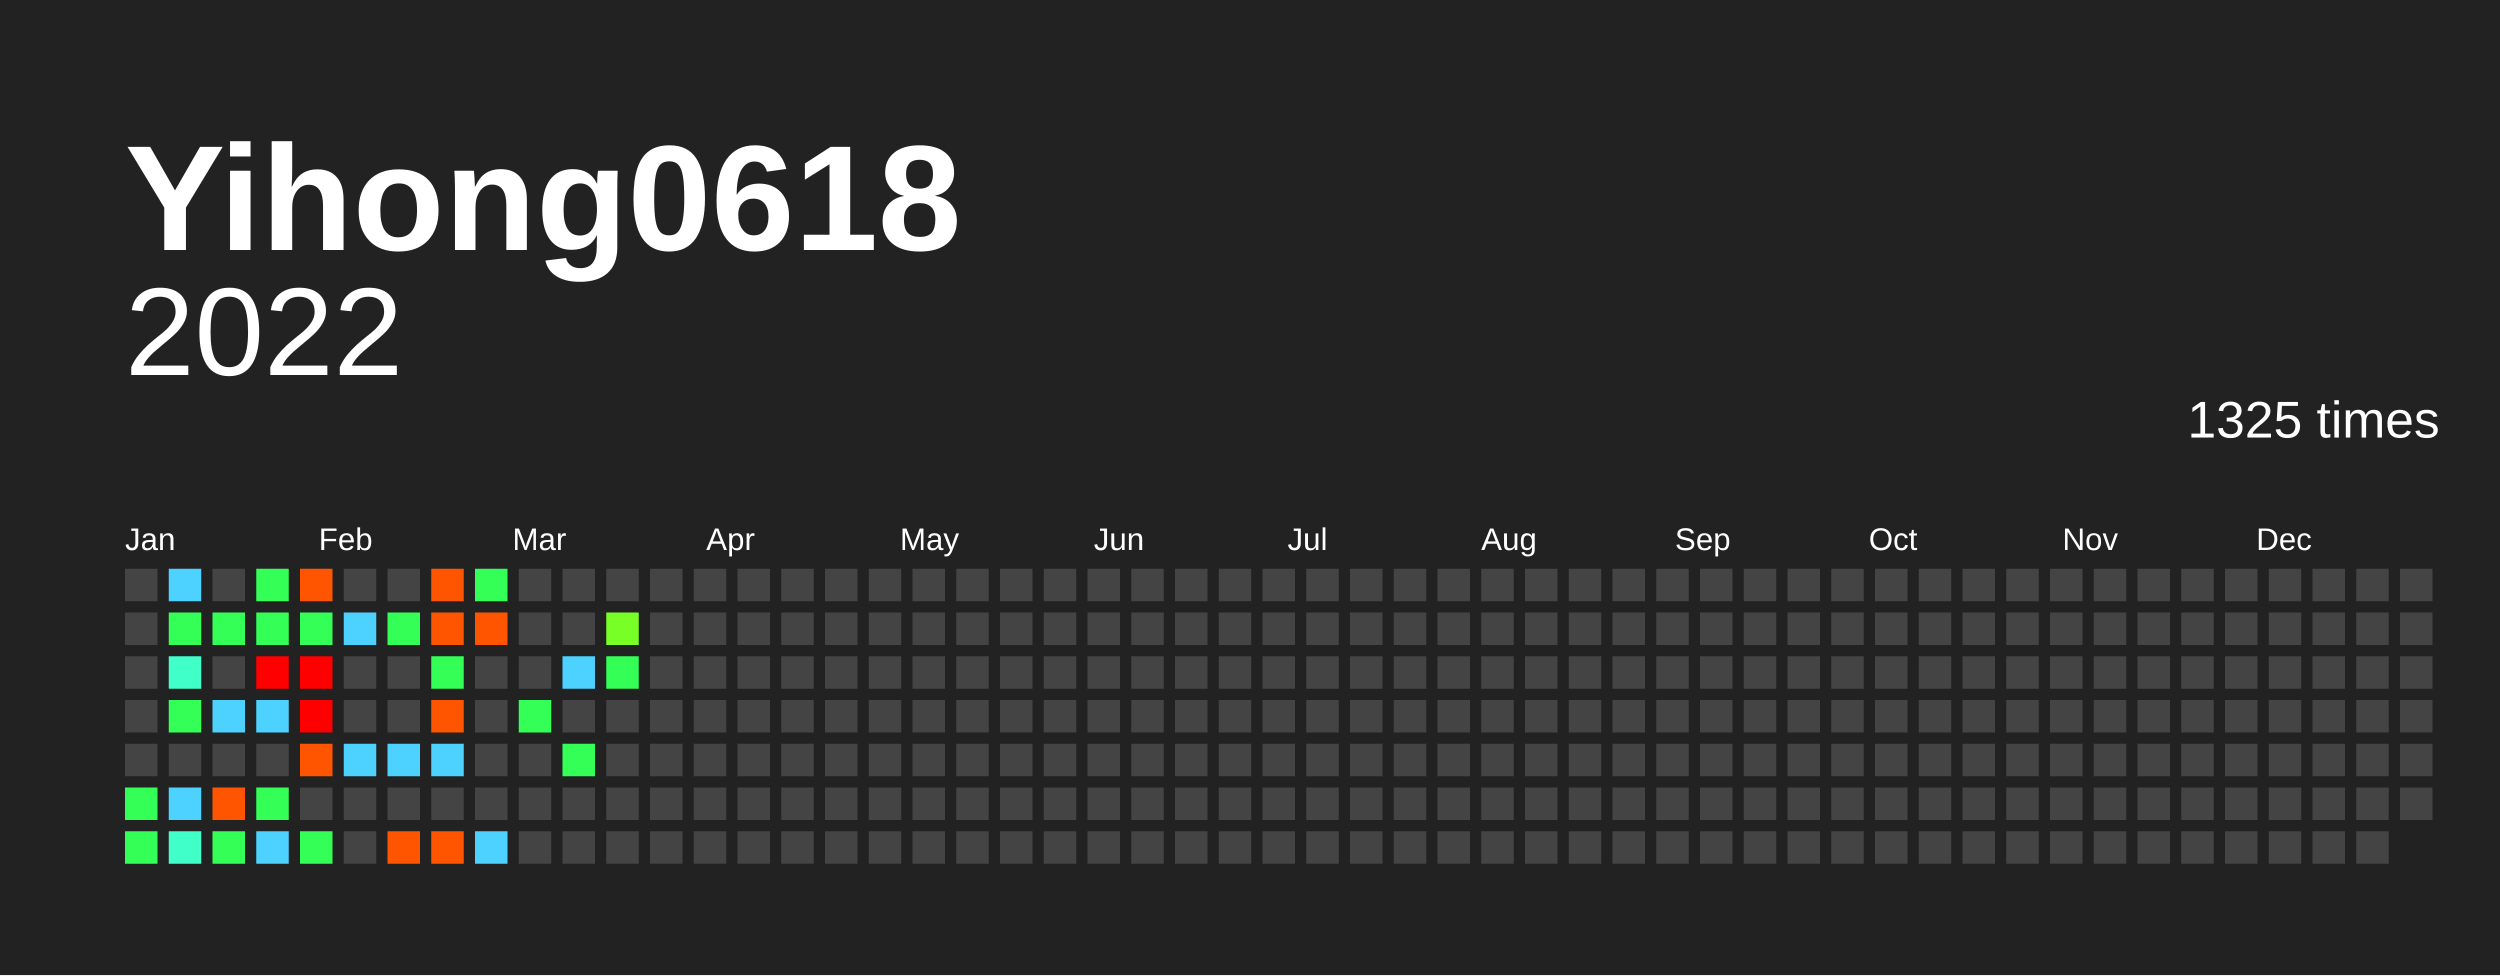
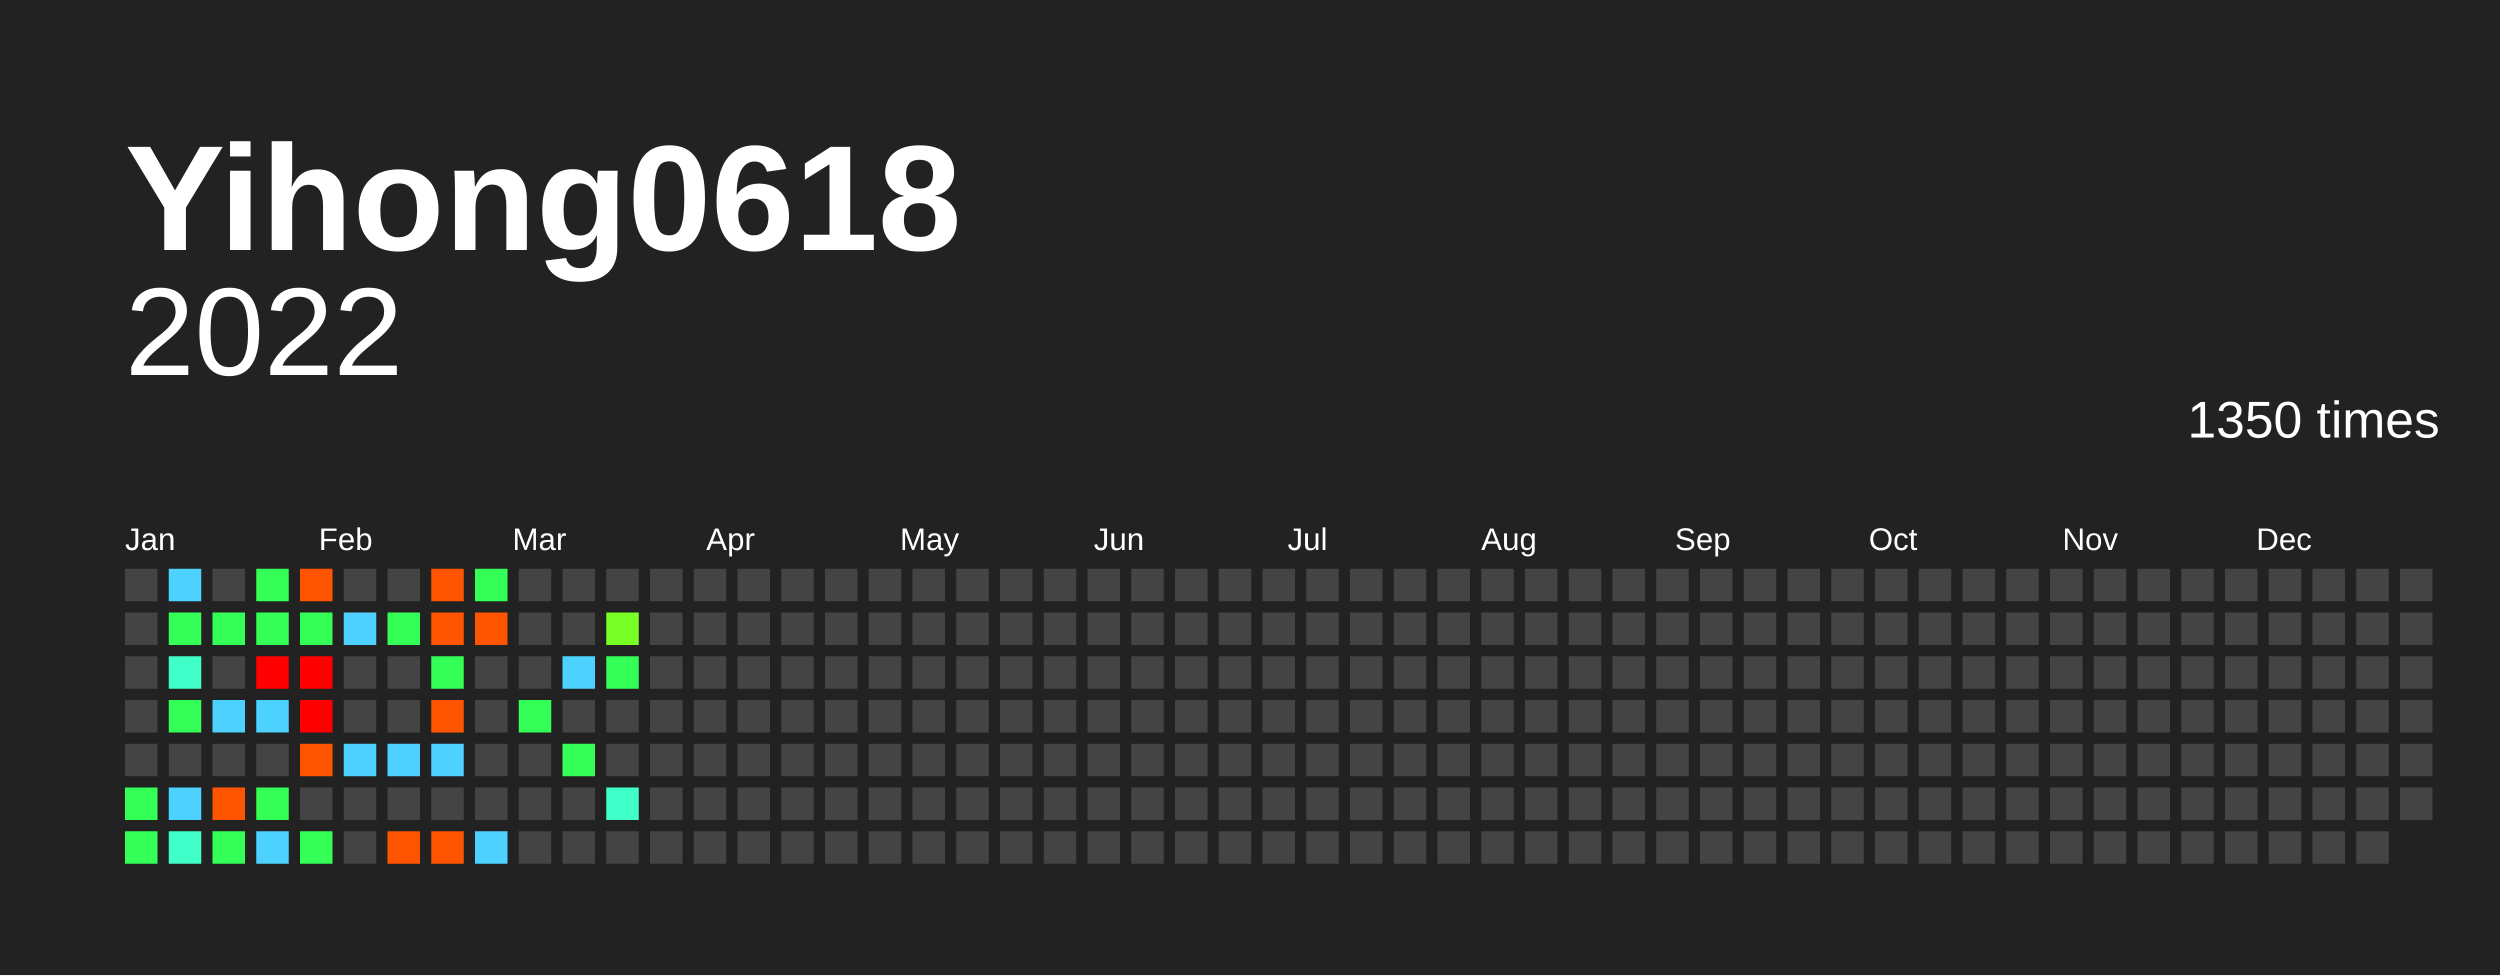
<svg xmlns="http://www.w3.org/2000/svg" baseProfile="full" height="78mm" version="1.1" viewBox="0,0,200,78" width="200mm">
  <defs />
  <rect fill="#222222" height="78" width="200" x="0" y="0" />
  <text fill="#FFFFFF" style="font-size:12px; font-family:Arial; font-weight:bold;" x="10" y="20">Yihong0618</text>
  <text alignment-baseline="hanging" fill="#FFFFFF" style="font-size:10.0px; font-family:Arial;" x="10" y="30">2022</text>
-   <text alignment-baseline="hanging" fill="#FFFFFF" style="font-size:4.125px; font-family:Arial;" x="175" y="35">1325 times</text>
+   <text alignment-baseline="hanging" fill="#FFFFFF" style="font-size:4.125px; font-family:Arial;" x="175" y="35">1350 times</text>
  <text fill="#FFFFFF" style="font-size:2.5px; font-family:Arial" x="10.0" y="44">Jan</text>
  <text fill="#FFFFFF" style="font-size:2.5px; font-family:Arial" x="25.5" y="44">Feb</text>
  <text fill="#FFFFFF" style="font-size:2.5px; font-family:Arial" x="41.0" y="44">Mar</text>
  <text fill="#FFFFFF" style="font-size:2.5px; font-family:Arial" x="56.5" y="44">Apr</text>
  <text fill="#FFFFFF" style="font-size:2.5px; font-family:Arial" x="72.0" y="44">May</text>
  <text fill="#FFFFFF" style="font-size:2.5px; font-family:Arial" x="87.5" y="44">Jun</text>
  <text fill="#FFFFFF" style="font-size:2.5px; font-family:Arial" x="103.0" y="44">Jul</text>
  <text fill="#FFFFFF" style="font-size:2.5px; font-family:Arial" x="118.5" y="44">Aug</text>
  <text fill="#FFFFFF" style="font-size:2.5px; font-family:Arial" x="134.0" y="44">Sep</text>
  <text fill="#FFFFFF" style="font-size:2.5px; font-family:Arial" x="149.5" y="44">Oct</text>
  <text fill="#FFFFFF" style="font-size:2.5px; font-family:Arial" x="165.0" y="44">Nov</text>
  <text fill="#FFFFFF" style="font-size:2.5px; font-family:Arial" x="180.5" y="44">Dec</text>
  <rect fill="#444444" height="2.6" width="2.6" x="10.0" y="45.5" />
  <rect fill="#444444" height="2.6" width="2.6" x="10.0" y="49.0" />
  <rect fill="#444444" height="2.6" width="2.6" x="10.0" y="52.5" />
  <rect fill="#444444" height="2.6" width="2.6" x="10.0" y="56.0" />
  <rect fill="#444444" height="2.6" width="2.6" x="10.0" y="59.5" />
  <rect fill="#33ff56" height="2.6" width="2.6" x="10.0" y="63.0" />
  <rect fill="#33ff56" height="2.6" width="2.6" x="10.0" y="66.5" />
  <rect fill="#4dd2ff" height="2.6" width="2.6" x="13.5" y="45.5" />
  <rect fill="#33ff56" height="2.6" width="2.6" x="13.5" y="49.0" />
  <rect fill="#40ffc8" height="2.6" width="2.6" x="13.5" y="52.5" />
  <rect fill="#33ff56" height="2.6" width="2.6" x="13.5" y="56.0" />
  <rect fill="#444444" height="2.6" width="2.6" x="13.5" y="59.5" />
  <rect fill="#4dd2ff" height="2.6" width="2.6" x="13.5" y="63.0" />
  <rect fill="#40ffc8" height="2.6" width="2.6" x="13.5" y="66.5" />
  <rect fill="#444444" height="2.6" width="2.6" x="17.0" y="45.5" />
  <rect fill="#33ff56" height="2.6" width="2.6" x="17.0" y="49.0" />
  <rect fill="#444444" height="2.6" width="2.6" x="17.0" y="52.5" />
  <rect fill="#4dd2ff" height="2.6" width="2.6" x="17.0" y="56.0" />
  <rect fill="#444444" height="2.6" width="2.6" x="17.0" y="59.5" />
  <rect fill="#ff5500" height="2.6" width="2.6" x="17.0" y="63.0" />
  <rect fill="#33ff56" height="2.6" width="2.6" x="17.0" y="66.5" />
  <rect fill="#33ff56" height="2.6" width="2.6" x="20.5" y="45.5" />
  <rect fill="#33ff56" height="2.6" width="2.6" x="20.5" y="49.0" />
  <rect fill="red" height="2.6" width="2.6" x="20.5" y="52.5" />
  <rect fill="#4dd2ff" height="2.6" width="2.6" x="20.5" y="56.0" />
  <rect fill="#444444" height="2.6" width="2.6" x="20.5" y="59.5" />
  <rect fill="#33ff56" height="2.6" width="2.6" x="20.5" y="63.0" />
  <rect fill="#4dd2ff" height="2.6" width="2.6" x="20.5" y="66.5" />
  <rect fill="#ff5500" height="2.6" width="2.6" x="24.0" y="45.5" />
  <rect fill="#33ff56" height="2.6" width="2.6" x="24.0" y="49.0" />
  <rect fill="red" height="2.6" width="2.6" x="24.0" y="52.5" />
  <rect fill="red" height="2.6" width="2.6" x="24.0" y="56.0" />
  <rect fill="#ff5500" height="2.6" width="2.6" x="24.0" y="59.5" />
  <rect fill="#444444" height="2.6" width="2.6" x="24.0" y="63.0" />
  <rect fill="#33ff56" height="2.6" width="2.6" x="24.0" y="66.5" />
  <rect fill="#444444" height="2.6" width="2.6" x="27.5" y="45.5" />
  <rect fill="#4dd2ff" height="2.6" width="2.6" x="27.5" y="49.0" />
  <rect fill="#444444" height="2.6" width="2.6" x="27.5" y="52.5" />
  <rect fill="#444444" height="2.6" width="2.6" x="27.5" y="56.0" />
  <rect fill="#4dd2ff" height="2.6" width="2.6" x="27.5" y="59.5" />
  <rect fill="#444444" height="2.6" width="2.6" x="27.5" y="63.0" />
  <rect fill="#444444" height="2.6" width="2.6" x="27.5" y="66.5" />
  <rect fill="#444444" height="2.6" width="2.6" x="31.0" y="45.5" />
  <rect fill="#33ff56" height="2.6" width="2.6" x="31.0" y="49.0" />
  <rect fill="#444444" height="2.6" width="2.6" x="31.0" y="52.5" />
  <rect fill="#444444" height="2.6" width="2.6" x="31.0" y="56.0" />
  <rect fill="#4dd2ff" height="2.6" width="2.6" x="31.0" y="59.5" />
  <rect fill="#444444" height="2.6" width="2.6" x="31.0" y="63.0" />
  <rect fill="#ff5500" height="2.6" width="2.6" x="31.0" y="66.5" />
  <rect fill="#ff5500" height="2.6" width="2.6" x="34.5" y="45.5" />
  <rect fill="#ff5500" height="2.6" width="2.6" x="34.5" y="49.0" />
  <rect fill="#33ff56" height="2.6" width="2.6" x="34.5" y="52.5" />
  <rect fill="#ff5500" height="2.6" width="2.6" x="34.5" y="56.0" />
  <rect fill="#4dd2ff" height="2.6" width="2.6" x="34.5" y="59.5" />
  <rect fill="#444444" height="2.6" width="2.6" x="34.5" y="63.0" />
  <rect fill="#ff5500" height="2.6" width="2.6" x="34.5" y="66.5" />
  <rect fill="#33ff56" height="2.6" width="2.6" x="38.0" y="45.5" />
  <rect fill="#ff5500" height="2.6" width="2.6" x="38.0" y="49.0" />
  <rect fill="#444444" height="2.6" width="2.6" x="38.0" y="52.5" />
  <rect fill="#444444" height="2.6" width="2.6" x="38.0" y="56.0" />
  <rect fill="#444444" height="2.6" width="2.6" x="38.0" y="59.5" />
  <rect fill="#444444" height="2.6" width="2.6" x="38.0" y="63.0" />
  <rect fill="#4dd2ff" height="2.6" width="2.6" x="38.0" y="66.5" />
  <rect fill="#444444" height="2.6" width="2.6" x="41.5" y="45.5" />
  <rect fill="#444444" height="2.6" width="2.6" x="41.5" y="49.0" />
  <rect fill="#444444" height="2.6" width="2.6" x="41.5" y="52.5" />
  <rect fill="#33ff56" height="2.6" width="2.6" x="41.5" y="56.0" />
  <rect fill="#444444" height="2.6" width="2.6" x="41.5" y="59.5" />
  <rect fill="#444444" height="2.6" width="2.6" x="41.5" y="63.0" />
  <rect fill="#444444" height="2.6" width="2.6" x="41.5" y="66.5" />
  <rect fill="#444444" height="2.6" width="2.6" x="45.0" y="45.5" />
  <rect fill="#444444" height="2.6" width="2.6" x="45.0" y="49.0" />
  <rect fill="#4dd2ff" height="2.6" width="2.6" x="45.0" y="52.5" />
  <rect fill="#444444" height="2.6" width="2.6" x="45.0" y="56.0" />
  <rect fill="#33ff56" height="2.6" width="2.6" x="45.0" y="59.5" />
  <rect fill="#444444" height="2.6" width="2.6" x="45.0" y="63.0" />
  <rect fill="#444444" height="2.6" width="2.6" x="45.0" y="66.5" />
  <rect fill="#444444" height="2.6" width="2.6" x="48.5" y="45.5" />
  <rect fill="#77ff26" height="2.6" width="2.6" x="48.5" y="49.0" />
  <rect fill="#33ff56" height="2.6" width="2.6" x="48.5" y="52.5" />
  <rect fill="#444444" height="2.6" width="2.6" x="48.5" y="56.0" />
  <rect fill="#444444" height="2.6" width="2.6" x="48.5" y="59.5" />
-   <rect fill="#444444" height="2.6" width="2.6" x="48.5" y="63.0" />
+   <rect fill="#40ffc8" height="2.6" width="2.6" x="48.5" y="63.0" />
  <rect fill="#444444" height="2.6" width="2.6" x="48.5" y="66.5" />
  <rect fill="#444444" height="2.6" width="2.6" x="52.0" y="45.5" />
  <rect fill="#444444" height="2.6" width="2.6" x="52.0" y="49.0" />
  <rect fill="#444444" height="2.6" width="2.6" x="52.0" y="52.5" />
  <rect fill="#444444" height="2.6" width="2.6" x="52.0" y="56.0" />
  <rect fill="#444444" height="2.6" width="2.6" x="52.0" y="59.5" />
  <rect fill="#444444" height="2.6" width="2.6" x="52.0" y="63.0" />
  <rect fill="#444444" height="2.6" width="2.6" x="52.0" y="66.5" />
  <rect fill="#444444" height="2.6" width="2.6" x="55.5" y="45.5" />
  <rect fill="#444444" height="2.6" width="2.6" x="55.5" y="49.0" />
  <rect fill="#444444" height="2.6" width="2.6" x="55.5" y="52.5" />
  <rect fill="#444444" height="2.6" width="2.6" x="55.5" y="56.0" />
  <rect fill="#444444" height="2.6" width="2.6" x="55.5" y="59.5" />
  <rect fill="#444444" height="2.6" width="2.6" x="55.5" y="63.0" />
  <rect fill="#444444" height="2.6" width="2.6" x="55.5" y="66.5" />
  <rect fill="#444444" height="2.6" width="2.6" x="59.0" y="45.5" />
  <rect fill="#444444" height="2.6" width="2.6" x="59.0" y="49.0" />
  <rect fill="#444444" height="2.6" width="2.6" x="59.0" y="52.5" />
  <rect fill="#444444" height="2.6" width="2.6" x="59.0" y="56.0" />
  <rect fill="#444444" height="2.6" width="2.6" x="59.0" y="59.5" />
  <rect fill="#444444" height="2.6" width="2.6" x="59.0" y="63.0" />
  <rect fill="#444444" height="2.6" width="2.6" x="59.0" y="66.5" />
  <rect fill="#444444" height="2.6" width="2.6" x="62.5" y="45.5" />
  <rect fill="#444444" height="2.6" width="2.6" x="62.5" y="49.0" />
  <rect fill="#444444" height="2.6" width="2.6" x="62.5" y="52.5" />
  <rect fill="#444444" height="2.6" width="2.6" x="62.5" y="56.0" />
  <rect fill="#444444" height="2.6" width="2.6" x="62.5" y="59.5" />
  <rect fill="#444444" height="2.6" width="2.6" x="62.5" y="63.0" />
  <rect fill="#444444" height="2.6" width="2.6" x="62.5" y="66.5" />
  <rect fill="#444444" height="2.6" width="2.6" x="66.0" y="45.5" />
  <rect fill="#444444" height="2.6" width="2.6" x="66.0" y="49.0" />
  <rect fill="#444444" height="2.6" width="2.6" x="66.0" y="52.5" />
  <rect fill="#444444" height="2.6" width="2.6" x="66.0" y="56.0" />
  <rect fill="#444444" height="2.6" width="2.6" x="66.0" y="59.5" />
  <rect fill="#444444" height="2.6" width="2.6" x="66.0" y="63.0" />
  <rect fill="#444444" height="2.6" width="2.6" x="66.0" y="66.5" />
  <rect fill="#444444" height="2.6" width="2.6" x="69.5" y="45.5" />
  <rect fill="#444444" height="2.6" width="2.6" x="69.5" y="49.0" />
  <rect fill="#444444" height="2.6" width="2.6" x="69.5" y="52.5" />
  <rect fill="#444444" height="2.6" width="2.6" x="69.5" y="56.0" />
  <rect fill="#444444" height="2.6" width="2.6" x="69.5" y="59.5" />
  <rect fill="#444444" height="2.6" width="2.6" x="69.5" y="63.0" />
  <rect fill="#444444" height="2.6" width="2.6" x="69.5" y="66.5" />
  <rect fill="#444444" height="2.6" width="2.6" x="73.0" y="45.5" />
  <rect fill="#444444" height="2.6" width="2.6" x="73.0" y="49.0" />
  <rect fill="#444444" height="2.6" width="2.6" x="73.0" y="52.5" />
  <rect fill="#444444" height="2.6" width="2.6" x="73.0" y="56.0" />
  <rect fill="#444444" height="2.6" width="2.6" x="73.0" y="59.5" />
  <rect fill="#444444" height="2.6" width="2.6" x="73.0" y="63.0" />
  <rect fill="#444444" height="2.6" width="2.6" x="73.0" y="66.5" />
  <rect fill="#444444" height="2.6" width="2.6" x="76.5" y="45.5" />
  <rect fill="#444444" height="2.6" width="2.6" x="76.5" y="49.0" />
  <rect fill="#444444" height="2.6" width="2.6" x="76.5" y="52.5" />
  <rect fill="#444444" height="2.6" width="2.6" x="76.5" y="56.0" />
  <rect fill="#444444" height="2.6" width="2.6" x="76.5" y="59.5" />
  <rect fill="#444444" height="2.6" width="2.6" x="76.5" y="63.0" />
  <rect fill="#444444" height="2.6" width="2.6" x="76.5" y="66.5" />
  <rect fill="#444444" height="2.6" width="2.6" x="80.0" y="45.5" />
  <rect fill="#444444" height="2.6" width="2.6" x="80.0" y="49.0" />
  <rect fill="#444444" height="2.6" width="2.6" x="80.0" y="52.5" />
  <rect fill="#444444" height="2.6" width="2.6" x="80.0" y="56.0" />
  <rect fill="#444444" height="2.6" width="2.6" x="80.0" y="59.5" />
  <rect fill="#444444" height="2.6" width="2.6" x="80.0" y="63.0" />
  <rect fill="#444444" height="2.6" width="2.6" x="80.0" y="66.5" />
  <rect fill="#444444" height="2.6" width="2.6" x="83.5" y="45.5" />
  <rect fill="#444444" height="2.6" width="2.6" x="83.5" y="49.0" />
  <rect fill="#444444" height="2.6" width="2.6" x="83.5" y="52.5" />
  <rect fill="#444444" height="2.6" width="2.6" x="83.5" y="56.0" />
  <rect fill="#444444" height="2.6" width="2.6" x="83.5" y="59.5" />
  <rect fill="#444444" height="2.6" width="2.6" x="83.5" y="63.0" />
  <rect fill="#444444" height="2.6" width="2.6" x="83.5" y="66.5" />
  <rect fill="#444444" height="2.6" width="2.6" x="87.0" y="45.5" />
  <rect fill="#444444" height="2.6" width="2.6" x="87.0" y="49.0" />
  <rect fill="#444444" height="2.6" width="2.6" x="87.0" y="52.5" />
  <rect fill="#444444" height="2.6" width="2.6" x="87.0" y="56.0" />
  <rect fill="#444444" height="2.6" width="2.6" x="87.0" y="59.5" />
  <rect fill="#444444" height="2.6" width="2.6" x="87.0" y="63.0" />
  <rect fill="#444444" height="2.6" width="2.6" x="87.0" y="66.5" />
  <rect fill="#444444" height="2.6" width="2.6" x="90.5" y="45.5" />
  <rect fill="#444444" height="2.6" width="2.6" x="90.5" y="49.0" />
  <rect fill="#444444" height="2.6" width="2.6" x="90.5" y="52.5" />
  <rect fill="#444444" height="2.6" width="2.6" x="90.5" y="56.0" />
  <rect fill="#444444" height="2.6" width="2.6" x="90.5" y="59.5" />
  <rect fill="#444444" height="2.6" width="2.6" x="90.5" y="63.0" />
  <rect fill="#444444" height="2.6" width="2.6" x="90.5" y="66.5" />
  <rect fill="#444444" height="2.6" width="2.6" x="94.0" y="45.5" />
  <rect fill="#444444" height="2.6" width="2.6" x="94.0" y="49.0" />
  <rect fill="#444444" height="2.6" width="2.6" x="94.0" y="52.5" />
  <rect fill="#444444" height="2.6" width="2.6" x="94.0" y="56.0" />
  <rect fill="#444444" height="2.6" width="2.6" x="94.0" y="59.5" />
  <rect fill="#444444" height="2.6" width="2.6" x="94.0" y="63.0" />
  <rect fill="#444444" height="2.6" width="2.6" x="94.0" y="66.5" />
  <rect fill="#444444" height="2.6" width="2.6" x="97.5" y="45.5" />
  <rect fill="#444444" height="2.6" width="2.6" x="97.5" y="49.0" />
  <rect fill="#444444" height="2.6" width="2.6" x="97.5" y="52.5" />
  <rect fill="#444444" height="2.6" width="2.6" x="97.5" y="56.0" />
  <rect fill="#444444" height="2.6" width="2.6" x="97.5" y="59.5" />
  <rect fill="#444444" height="2.6" width="2.6" x="97.5" y="63.0" />
  <rect fill="#444444" height="2.6" width="2.6" x="97.5" y="66.5" />
  <rect fill="#444444" height="2.6" width="2.6" x="101.0" y="45.5" />
  <rect fill="#444444" height="2.6" width="2.6" x="101.0" y="49.0" />
  <rect fill="#444444" height="2.6" width="2.6" x="101.0" y="52.5" />
  <rect fill="#444444" height="2.6" width="2.6" x="101.0" y="56.0" />
  <rect fill="#444444" height="2.6" width="2.6" x="101.0" y="59.5" />
  <rect fill="#444444" height="2.6" width="2.6" x="101.0" y="63.0" />
  <rect fill="#444444" height="2.6" width="2.6" x="101.0" y="66.5" />
  <rect fill="#444444" height="2.6" width="2.6" x="104.5" y="45.5" />
  <rect fill="#444444" height="2.6" width="2.6" x="104.5" y="49.0" />
  <rect fill="#444444" height="2.6" width="2.6" x="104.5" y="52.5" />
  <rect fill="#444444" height="2.6" width="2.6" x="104.5" y="56.0" />
  <rect fill="#444444" height="2.6" width="2.6" x="104.5" y="59.5" />
  <rect fill="#444444" height="2.6" width="2.6" x="104.5" y="63.0" />
  <rect fill="#444444" height="2.6" width="2.6" x="104.5" y="66.5" />
  <rect fill="#444444" height="2.6" width="2.6" x="108.0" y="45.5" />
  <rect fill="#444444" height="2.6" width="2.6" x="108.0" y="49.0" />
  <rect fill="#444444" height="2.6" width="2.6" x="108.0" y="52.5" />
  <rect fill="#444444" height="2.6" width="2.6" x="108.0" y="56.0" />
  <rect fill="#444444" height="2.6" width="2.6" x="108.0" y="59.5" />
  <rect fill="#444444" height="2.6" width="2.6" x="108.0" y="63.0" />
  <rect fill="#444444" height="2.6" width="2.6" x="108.0" y="66.5" />
  <rect fill="#444444" height="2.6" width="2.6" x="111.5" y="45.5" />
  <rect fill="#444444" height="2.6" width="2.6" x="111.5" y="49.0" />
  <rect fill="#444444" height="2.6" width="2.6" x="111.5" y="52.5" />
  <rect fill="#444444" height="2.6" width="2.6" x="111.5" y="56.0" />
  <rect fill="#444444" height="2.6" width="2.6" x="111.5" y="59.5" />
  <rect fill="#444444" height="2.6" width="2.6" x="111.5" y="63.0" />
  <rect fill="#444444" height="2.6" width="2.6" x="111.5" y="66.5" />
  <rect fill="#444444" height="2.6" width="2.6" x="115.0" y="45.5" />
  <rect fill="#444444" height="2.6" width="2.6" x="115.0" y="49.0" />
  <rect fill="#444444" height="2.6" width="2.6" x="115.0" y="52.5" />
  <rect fill="#444444" height="2.6" width="2.6" x="115.0" y="56.0" />
  <rect fill="#444444" height="2.6" width="2.6" x="115.0" y="59.5" />
  <rect fill="#444444" height="2.6" width="2.6" x="115.0" y="63.0" />
  <rect fill="#444444" height="2.6" width="2.6" x="115.0" y="66.5" />
  <rect fill="#444444" height="2.6" width="2.6" x="118.5" y="45.5" />
  <rect fill="#444444" height="2.6" width="2.6" x="118.5" y="49.0" />
  <rect fill="#444444" height="2.6" width="2.6" x="118.5" y="52.5" />
  <rect fill="#444444" height="2.6" width="2.6" x="118.5" y="56.0" />
  <rect fill="#444444" height="2.6" width="2.6" x="118.5" y="59.5" />
  <rect fill="#444444" height="2.6" width="2.6" x="118.5" y="63.0" />
  <rect fill="#444444" height="2.6" width="2.6" x="118.5" y="66.5" />
  <rect fill="#444444" height="2.6" width="2.6" x="122.0" y="45.5" />
  <rect fill="#444444" height="2.6" width="2.6" x="122.0" y="49.0" />
  <rect fill="#444444" height="2.6" width="2.6" x="122.0" y="52.5" />
  <rect fill="#444444" height="2.6" width="2.6" x="122.0" y="56.0" />
  <rect fill="#444444" height="2.6" width="2.6" x="122.0" y="59.5" />
  <rect fill="#444444" height="2.6" width="2.6" x="122.0" y="63.0" />
  <rect fill="#444444" height="2.6" width="2.6" x="122.0" y="66.5" />
  <rect fill="#444444" height="2.6" width="2.6" x="125.5" y="45.5" />
  <rect fill="#444444" height="2.6" width="2.6" x="125.5" y="49.0" />
  <rect fill="#444444" height="2.6" width="2.6" x="125.5" y="52.5" />
  <rect fill="#444444" height="2.6" width="2.6" x="125.5" y="56.0" />
  <rect fill="#444444" height="2.6" width="2.6" x="125.5" y="59.5" />
  <rect fill="#444444" height="2.6" width="2.6" x="125.5" y="63.0" />
  <rect fill="#444444" height="2.6" width="2.6" x="125.5" y="66.5" />
  <rect fill="#444444" height="2.6" width="2.6" x="129.0" y="45.5" />
  <rect fill="#444444" height="2.6" width="2.6" x="129.0" y="49.0" />
  <rect fill="#444444" height="2.6" width="2.6" x="129.0" y="52.5" />
  <rect fill="#444444" height="2.6" width="2.6" x="129.0" y="56.0" />
  <rect fill="#444444" height="2.6" width="2.6" x="129.0" y="59.5" />
  <rect fill="#444444" height="2.6" width="2.6" x="129.0" y="63.0" />
  <rect fill="#444444" height="2.6" width="2.6" x="129.0" y="66.5" />
  <rect fill="#444444" height="2.6" width="2.6" x="132.5" y="45.5" />
  <rect fill="#444444" height="2.6" width="2.6" x="132.5" y="49.0" />
  <rect fill="#444444" height="2.6" width="2.6" x="132.5" y="52.5" />
  <rect fill="#444444" height="2.6" width="2.6" x="132.5" y="56.0" />
  <rect fill="#444444" height="2.6" width="2.6" x="132.5" y="59.5" />
  <rect fill="#444444" height="2.6" width="2.6" x="132.5" y="63.0" />
  <rect fill="#444444" height="2.6" width="2.6" x="132.5" y="66.5" />
  <rect fill="#444444" height="2.6" width="2.6" x="136.0" y="45.5" />
  <rect fill="#444444" height="2.6" width="2.6" x="136.0" y="49.0" />
  <rect fill="#444444" height="2.6" width="2.6" x="136.0" y="52.5" />
  <rect fill="#444444" height="2.6" width="2.6" x="136.0" y="56.0" />
  <rect fill="#444444" height="2.6" width="2.6" x="136.0" y="59.5" />
  <rect fill="#444444" height="2.6" width="2.6" x="136.0" y="63.0" />
  <rect fill="#444444" height="2.6" width="2.6" x="136.0" y="66.5" />
  <rect fill="#444444" height="2.6" width="2.6" x="139.5" y="45.5" />
  <rect fill="#444444" height="2.6" width="2.6" x="139.5" y="49.0" />
  <rect fill="#444444" height="2.6" width="2.6" x="139.5" y="52.5" />
  <rect fill="#444444" height="2.6" width="2.6" x="139.5" y="56.0" />
  <rect fill="#444444" height="2.6" width="2.6" x="139.5" y="59.5" />
  <rect fill="#444444" height="2.6" width="2.6" x="139.5" y="63.0" />
  <rect fill="#444444" height="2.6" width="2.6" x="139.5" y="66.5" />
  <rect fill="#444444" height="2.6" width="2.6" x="143.0" y="45.5" />
  <rect fill="#444444" height="2.6" width="2.6" x="143.0" y="49.0" />
  <rect fill="#444444" height="2.6" width="2.6" x="143.0" y="52.5" />
  <rect fill="#444444" height="2.6" width="2.6" x="143.0" y="56.0" />
  <rect fill="#444444" height="2.6" width="2.6" x="143.0" y="59.5" />
  <rect fill="#444444" height="2.6" width="2.6" x="143.0" y="63.0" />
  <rect fill="#444444" height="2.6" width="2.6" x="143.0" y="66.5" />
  <rect fill="#444444" height="2.6" width="2.6" x="146.5" y="45.5" />
  <rect fill="#444444" height="2.6" width="2.6" x="146.5" y="49.0" />
  <rect fill="#444444" height="2.6" width="2.6" x="146.5" y="52.5" />
  <rect fill="#444444" height="2.6" width="2.6" x="146.5" y="56.0" />
  <rect fill="#444444" height="2.6" width="2.6" x="146.5" y="59.5" />
  <rect fill="#444444" height="2.6" width="2.6" x="146.5" y="63.0" />
  <rect fill="#444444" height="2.6" width="2.6" x="146.5" y="66.5" />
  <rect fill="#444444" height="2.6" width="2.6" x="150.0" y="45.5" />
  <rect fill="#444444" height="2.6" width="2.6" x="150.0" y="49.0" />
  <rect fill="#444444" height="2.6" width="2.6" x="150.0" y="52.5" />
  <rect fill="#444444" height="2.6" width="2.6" x="150.0" y="56.0" />
  <rect fill="#444444" height="2.6" width="2.6" x="150.0" y="59.5" />
  <rect fill="#444444" height="2.6" width="2.6" x="150.0" y="63.0" />
  <rect fill="#444444" height="2.6" width="2.6" x="150.0" y="66.5" />
  <rect fill="#444444" height="2.6" width="2.6" x="153.5" y="45.5" />
  <rect fill="#444444" height="2.6" width="2.6" x="153.5" y="49.0" />
  <rect fill="#444444" height="2.6" width="2.6" x="153.5" y="52.5" />
  <rect fill="#444444" height="2.6" width="2.6" x="153.5" y="56.0" />
  <rect fill="#444444" height="2.6" width="2.6" x="153.5" y="59.5" />
  <rect fill="#444444" height="2.6" width="2.6" x="153.5" y="63.0" />
  <rect fill="#444444" height="2.6" width="2.6" x="153.5" y="66.5" />
  <rect fill="#444444" height="2.6" width="2.6" x="157.0" y="45.5" />
  <rect fill="#444444" height="2.6" width="2.6" x="157.0" y="49.0" />
  <rect fill="#444444" height="2.6" width="2.6" x="157.0" y="52.5" />
  <rect fill="#444444" height="2.6" width="2.6" x="157.0" y="56.0" />
  <rect fill="#444444" height="2.6" width="2.6" x="157.0" y="59.5" />
  <rect fill="#444444" height="2.6" width="2.6" x="157.0" y="63.0" />
  <rect fill="#444444" height="2.6" width="2.6" x="157.0" y="66.5" />
  <rect fill="#444444" height="2.6" width="2.6" x="160.5" y="45.5" />
  <rect fill="#444444" height="2.6" width="2.6" x="160.5" y="49.0" />
  <rect fill="#444444" height="2.6" width="2.6" x="160.5" y="52.5" />
  <rect fill="#444444" height="2.6" width="2.6" x="160.5" y="56.0" />
  <rect fill="#444444" height="2.6" width="2.6" x="160.5" y="59.5" />
  <rect fill="#444444" height="2.6" width="2.6" x="160.5" y="63.0" />
  <rect fill="#444444" height="2.6" width="2.6" x="160.5" y="66.5" />
  <rect fill="#444444" height="2.6" width="2.6" x="164.0" y="45.5" />
  <rect fill="#444444" height="2.6" width="2.6" x="164.0" y="49.0" />
  <rect fill="#444444" height="2.6" width="2.6" x="164.0" y="52.5" />
  <rect fill="#444444" height="2.6" width="2.6" x="164.0" y="56.0" />
  <rect fill="#444444" height="2.6" width="2.6" x="164.0" y="59.5" />
  <rect fill="#444444" height="2.6" width="2.6" x="164.0" y="63.0" />
  <rect fill="#444444" height="2.6" width="2.6" x="164.0" y="66.5" />
  <rect fill="#444444" height="2.6" width="2.6" x="167.5" y="45.5" />
  <rect fill="#444444" height="2.6" width="2.6" x="167.5" y="49.0" />
  <rect fill="#444444" height="2.6" width="2.6" x="167.5" y="52.5" />
  <rect fill="#444444" height="2.6" width="2.6" x="167.5" y="56.0" />
  <rect fill="#444444" height="2.6" width="2.6" x="167.5" y="59.5" />
  <rect fill="#444444" height="2.6" width="2.6" x="167.5" y="63.0" />
  <rect fill="#444444" height="2.6" width="2.6" x="167.5" y="66.5" />
  <rect fill="#444444" height="2.6" width="2.6" x="171.0" y="45.5" />
  <rect fill="#444444" height="2.6" width="2.6" x="171.0" y="49.0" />
  <rect fill="#444444" height="2.6" width="2.6" x="171.0" y="52.5" />
  <rect fill="#444444" height="2.6" width="2.6" x="171.0" y="56.0" />
  <rect fill="#444444" height="2.6" width="2.6" x="171.0" y="59.5" />
  <rect fill="#444444" height="2.6" width="2.6" x="171.0" y="63.0" />
  <rect fill="#444444" height="2.6" width="2.6" x="171.0" y="66.5" />
  <rect fill="#444444" height="2.6" width="2.6" x="174.5" y="45.5" />
  <rect fill="#444444" height="2.6" width="2.6" x="174.5" y="49.0" />
  <rect fill="#444444" height="2.6" width="2.6" x="174.5" y="52.5" />
  <rect fill="#444444" height="2.6" width="2.6" x="174.5" y="56.0" />
  <rect fill="#444444" height="2.6" width="2.6" x="174.5" y="59.5" />
  <rect fill="#444444" height="2.6" width="2.6" x="174.5" y="63.0" />
  <rect fill="#444444" height="2.6" width="2.6" x="174.5" y="66.5" />
  <rect fill="#444444" height="2.6" width="2.6" x="178.0" y="45.5" />
  <rect fill="#444444" height="2.6" width="2.6" x="178.0" y="49.0" />
  <rect fill="#444444" height="2.6" width="2.6" x="178.0" y="52.5" />
  <rect fill="#444444" height="2.6" width="2.6" x="178.0" y="56.0" />
  <rect fill="#444444" height="2.6" width="2.6" x="178.0" y="59.5" />
  <rect fill="#444444" height="2.6" width="2.6" x="178.0" y="63.0" />
  <rect fill="#444444" height="2.6" width="2.6" x="178.0" y="66.5" />
  <rect fill="#444444" height="2.6" width="2.6" x="181.5" y="45.5" />
  <rect fill="#444444" height="2.6" width="2.6" x="181.5" y="49.0" />
  <rect fill="#444444" height="2.6" width="2.6" x="181.5" y="52.5" />
  <rect fill="#444444" height="2.6" width="2.6" x="181.5" y="56.0" />
  <rect fill="#444444" height="2.6" width="2.6" x="181.5" y="59.5" />
  <rect fill="#444444" height="2.6" width="2.6" x="181.5" y="63.0" />
  <rect fill="#444444" height="2.6" width="2.6" x="181.5" y="66.5" />
  <rect fill="#444444" height="2.6" width="2.6" x="185.0" y="45.5" />
  <rect fill="#444444" height="2.6" width="2.6" x="185.0" y="49.0" />
  <rect fill="#444444" height="2.6" width="2.6" x="185.0" y="52.5" />
  <rect fill="#444444" height="2.6" width="2.6" x="185.0" y="56.0" />
  <rect fill="#444444" height="2.6" width="2.6" x="185.0" y="59.5" />
  <rect fill="#444444" height="2.6" width="2.6" x="185.0" y="63.0" />
  <rect fill="#444444" height="2.6" width="2.6" x="185.0" y="66.5" />
  <rect fill="#444444" height="2.6" width="2.6" x="188.5" y="45.5" />
  <rect fill="#444444" height="2.6" width="2.6" x="188.5" y="49.0" />
  <rect fill="#444444" height="2.6" width="2.6" x="188.5" y="52.5" />
  <rect fill="#444444" height="2.6" width="2.6" x="188.5" y="56.0" />
  <rect fill="#444444" height="2.6" width="2.6" x="188.5" y="59.5" />
  <rect fill="#444444" height="2.6" width="2.6" x="188.5" y="63.0" />
  <rect fill="#444444" height="2.6" width="2.6" x="188.5" y="66.5" />
  <rect fill="#444444" height="2.6" width="2.6" x="192.0" y="45.5" />
  <rect fill="#444444" height="2.6" width="2.6" x="192.0" y="49.0" />
  <rect fill="#444444" height="2.6" width="2.6" x="192.0" y="52.5" />
  <rect fill="#444444" height="2.6" width="2.6" x="192.0" y="56.0" />
  <rect fill="#444444" height="2.6" width="2.6" x="192.0" y="59.5" />
  <rect fill="#444444" height="2.6" width="2.6" x="192.0" y="63.0" />
</svg>
